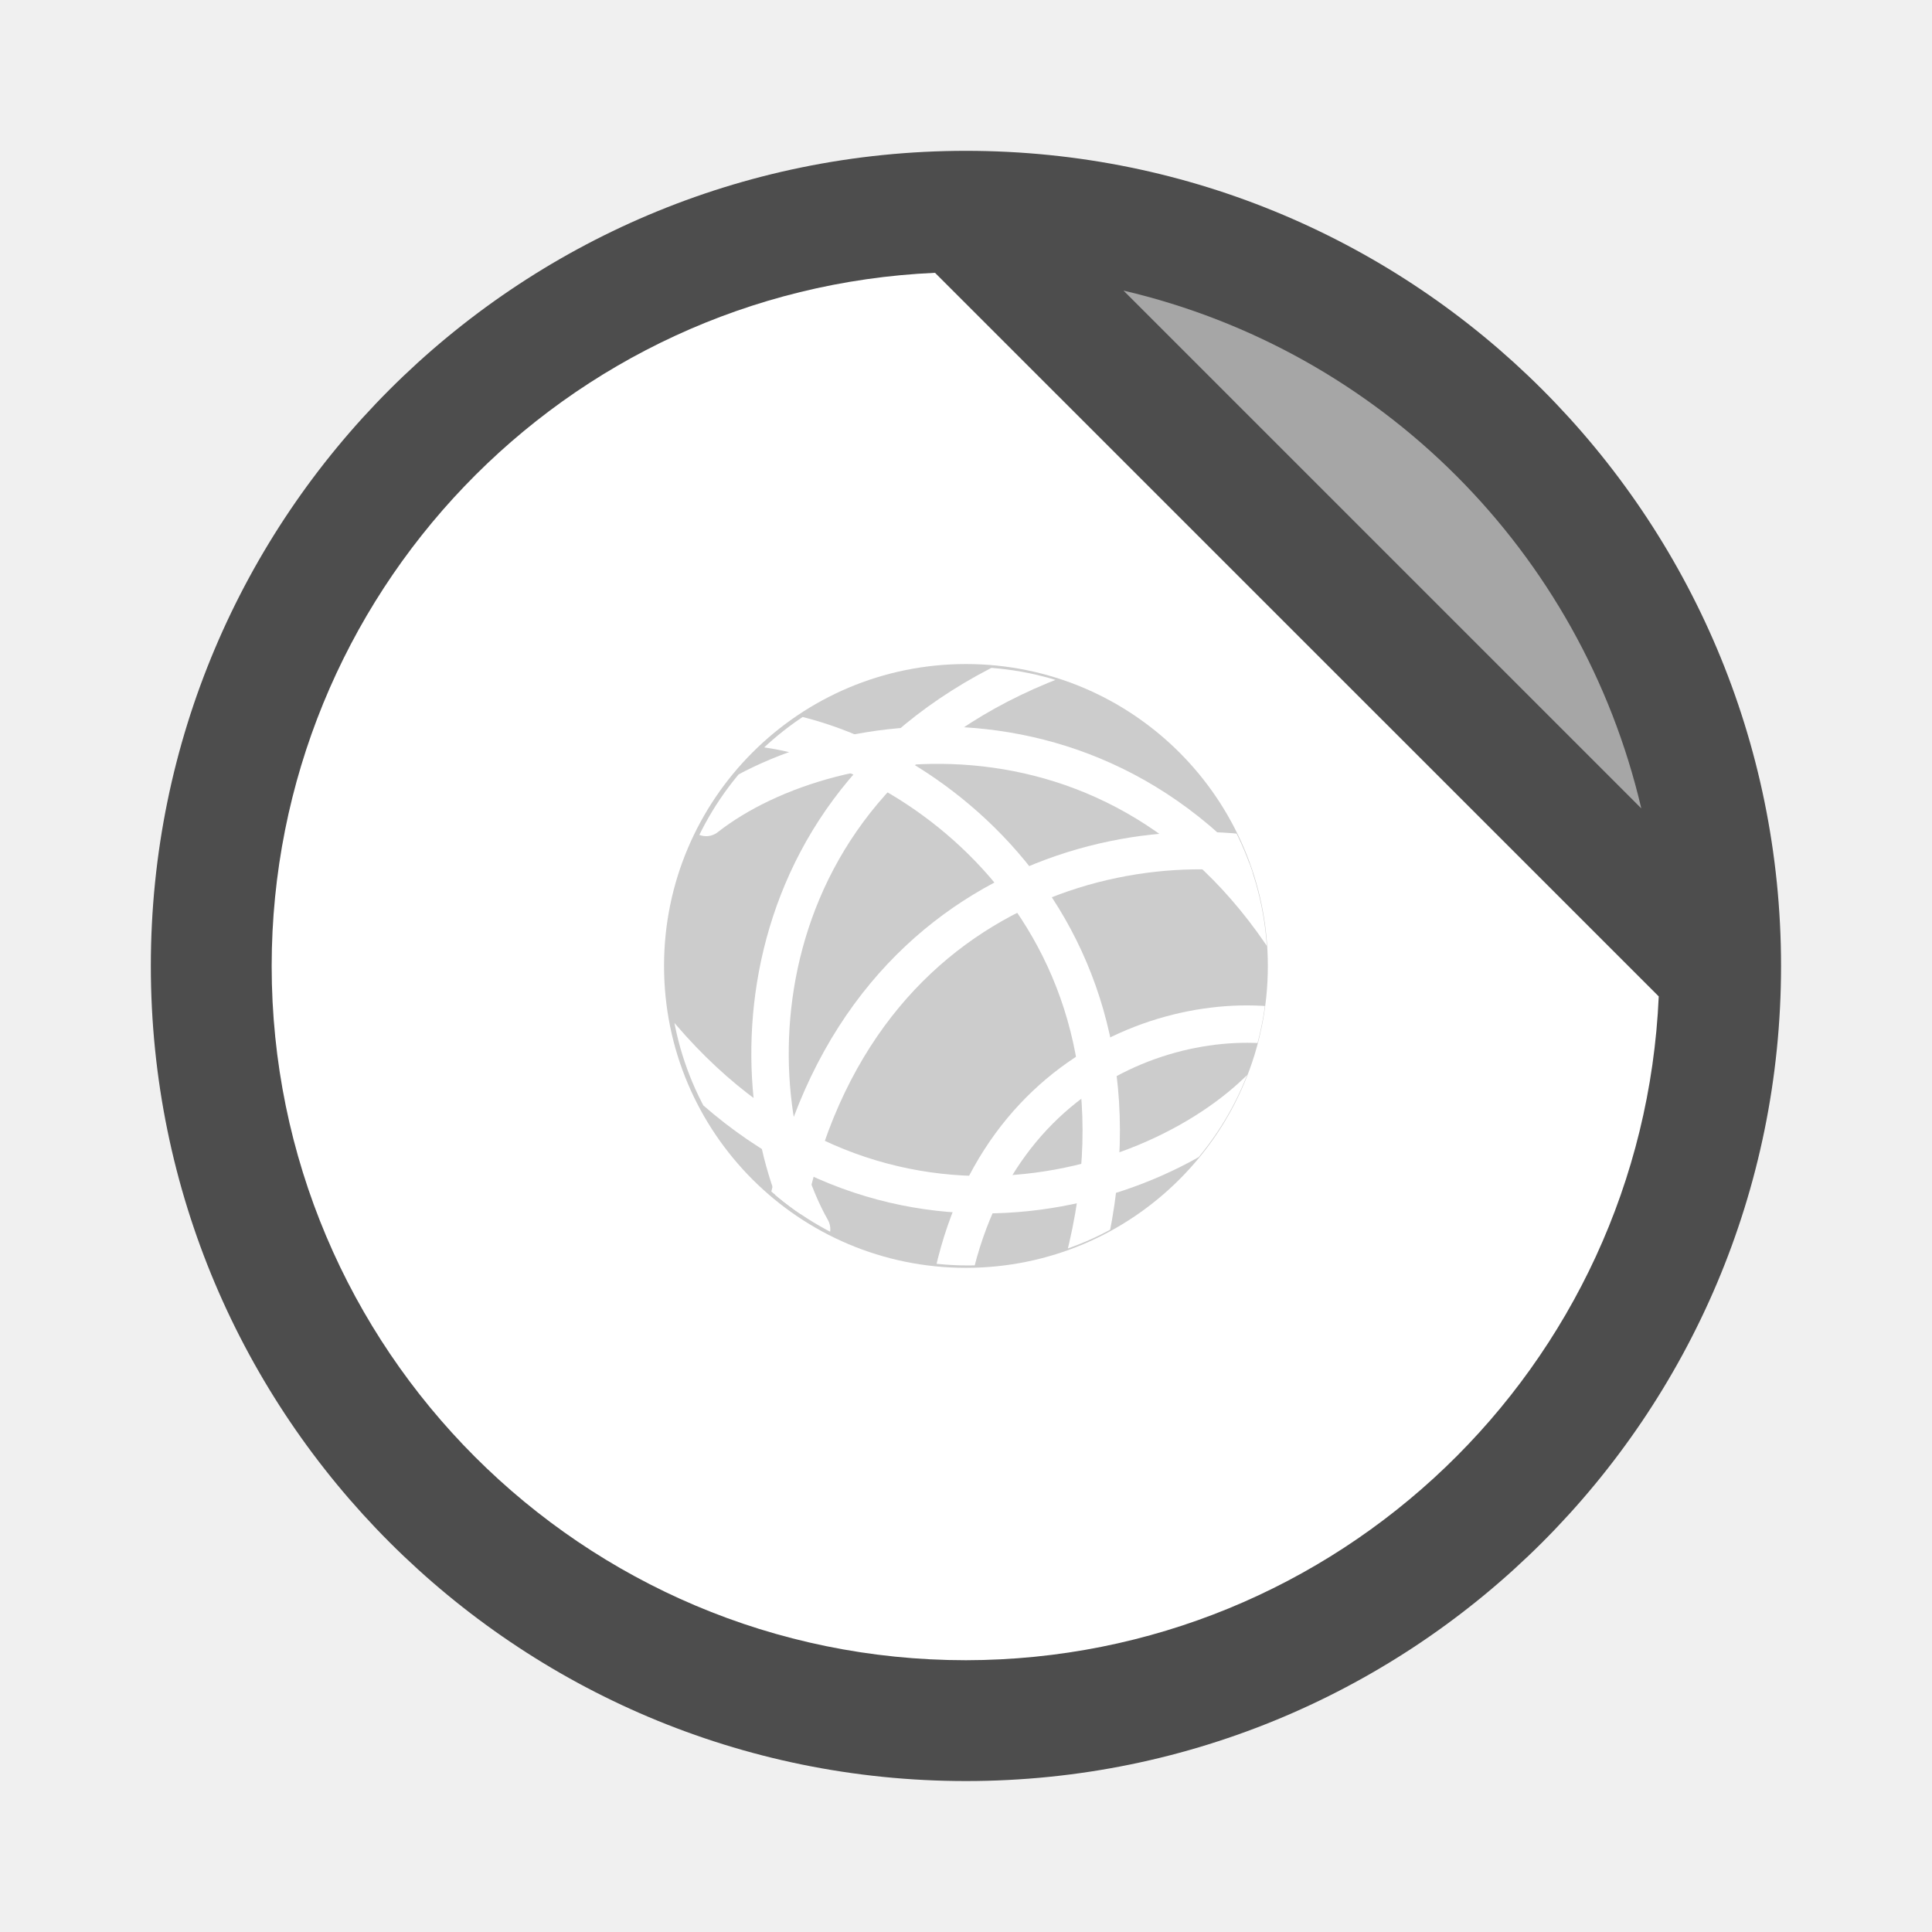
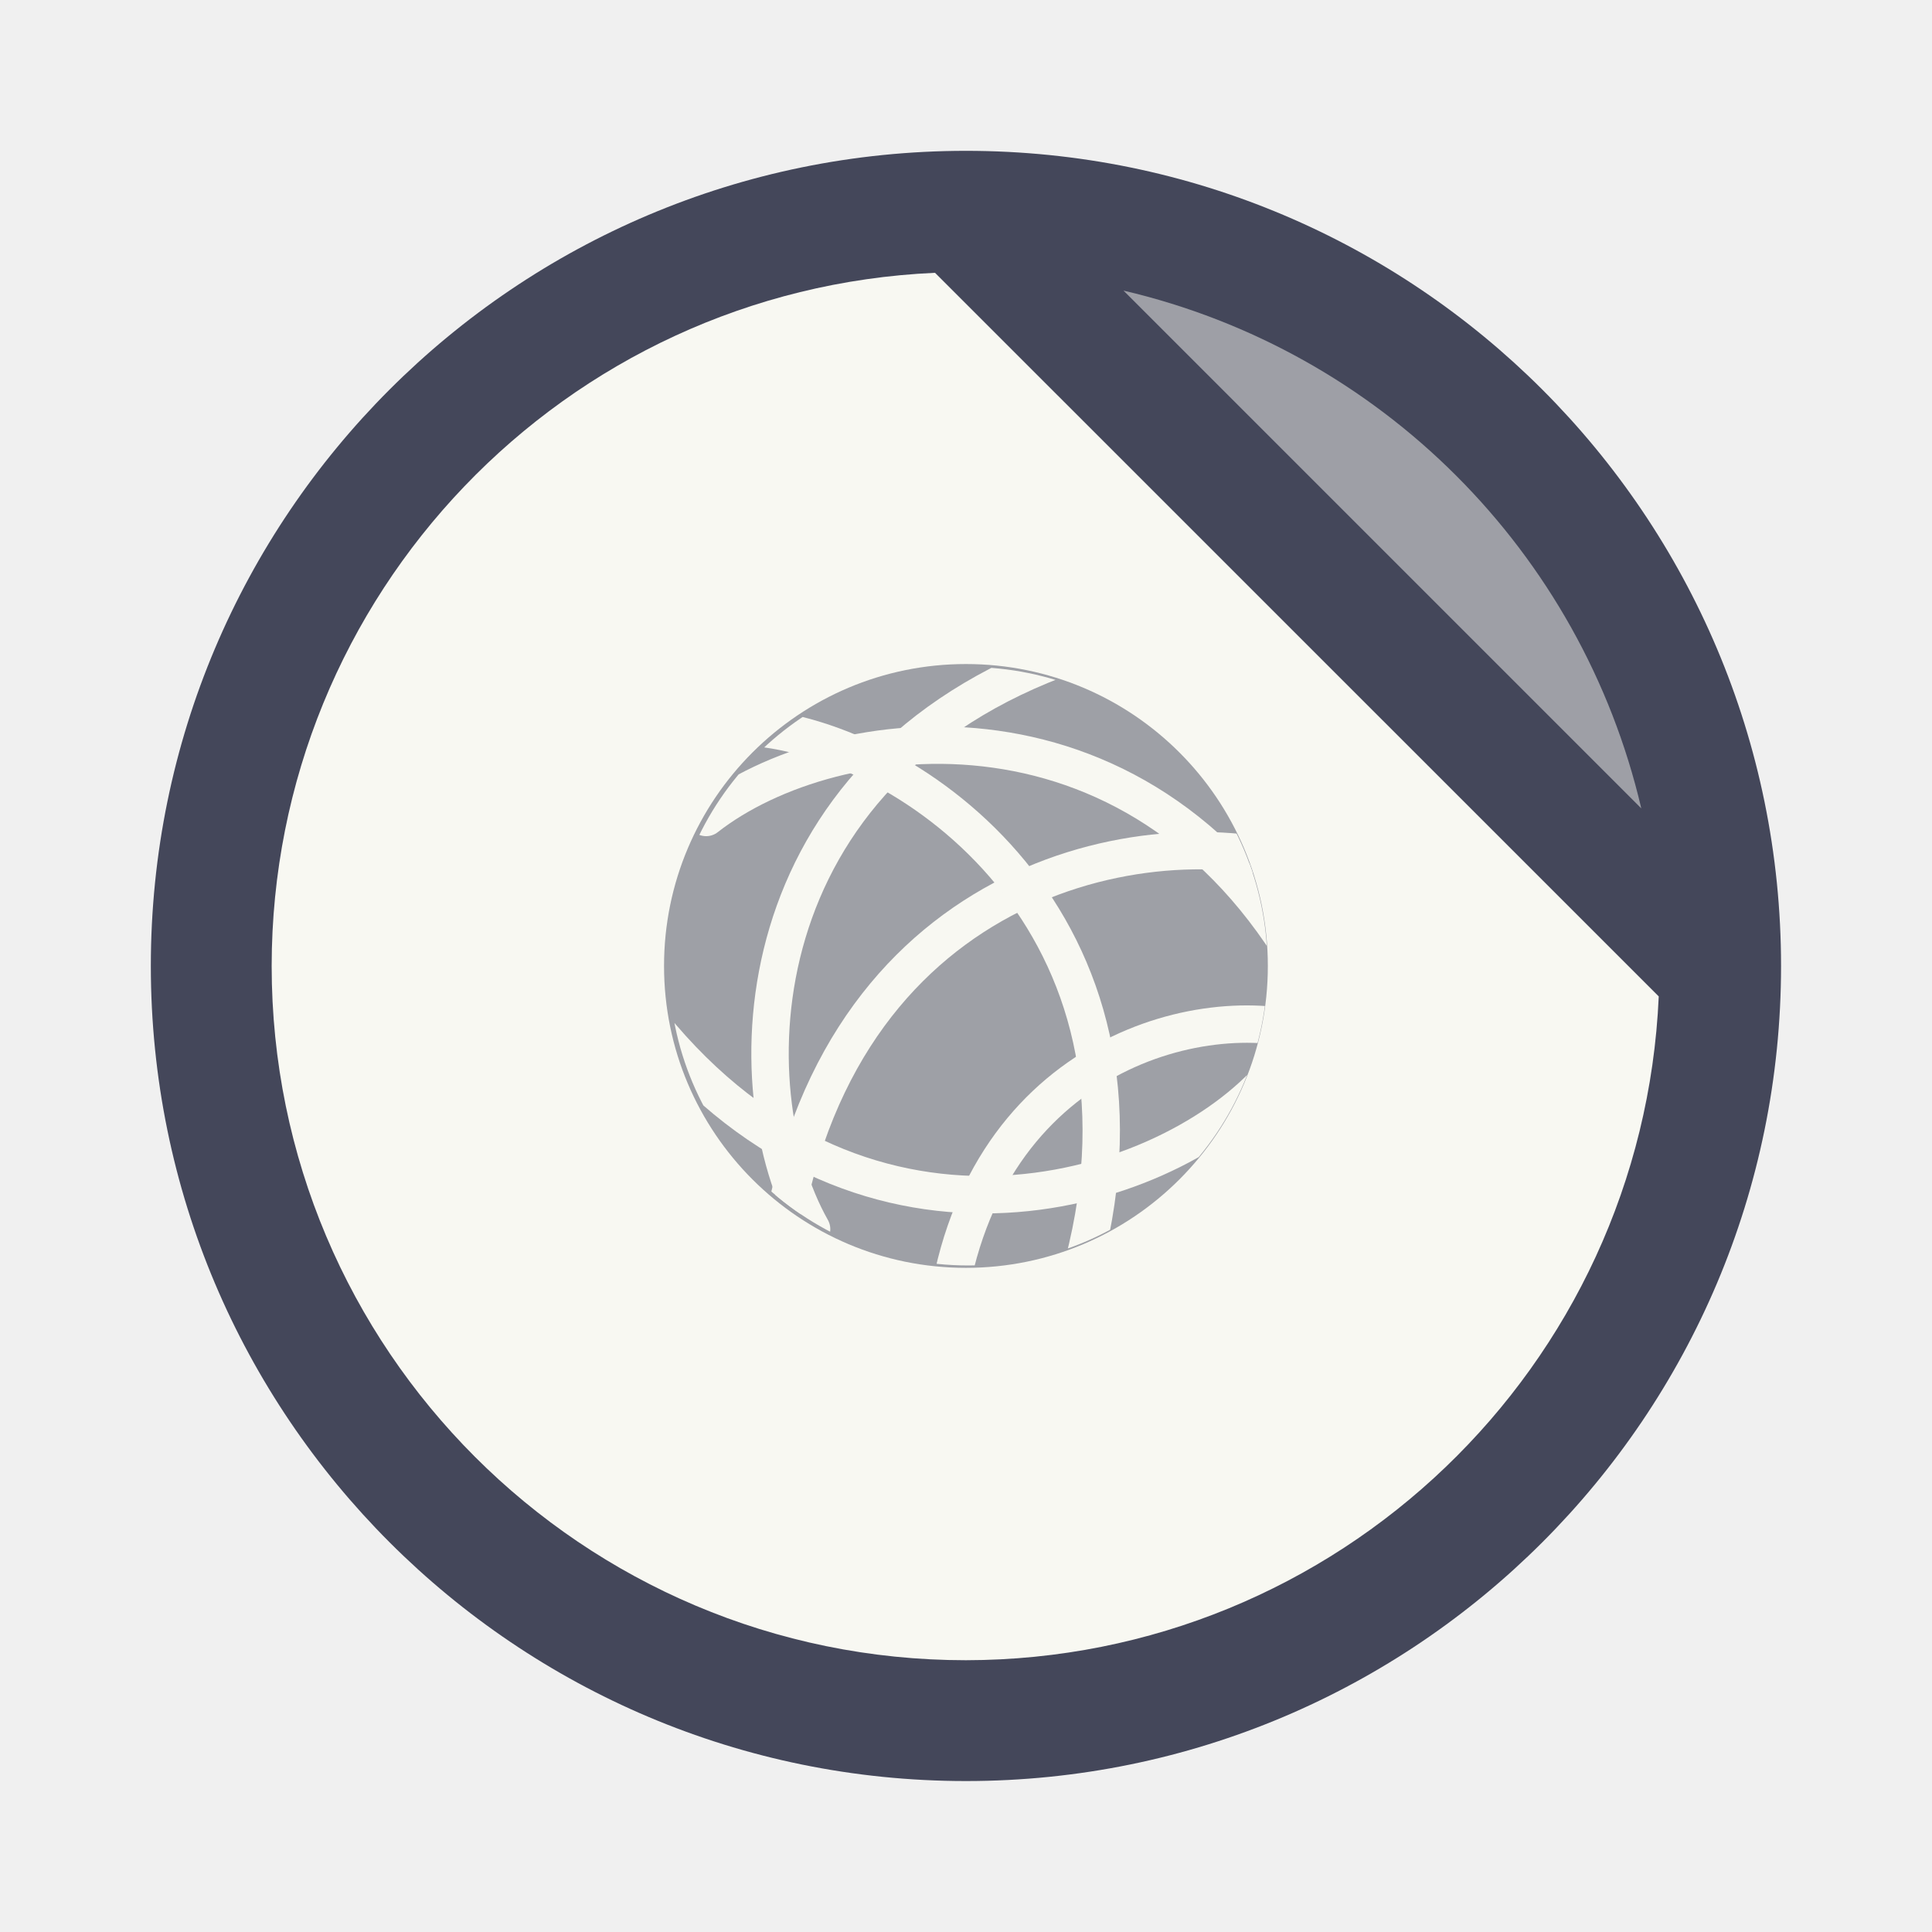
- <svg xmlns="http://www.w3.org/2000/svg" width="64" height="64" version="1.1" viewBox="0 0 16.933 16.933">
-   <defs>
+ <svg xmlns="http://www.w3.org/2000/svg" width="64" height="64" version="1.1" viewBox="0 0 16.933 16.933" id="svg17381">
+   <defs id="defs17353">
    <clipPath id="j">
-       <circle transform="translate(-123,-1753.6)" cx="3231.5" cy="891.5" r="6.5" color="#000000" fill="#00a0fc" />
+       <circle transform="translate(-123,-1753.6)" cx="3231.5" cy="891.5" r="6.5" color="#000000" fill="#00a0fc" id="circle17350" />
    </clipPath>
  </defs>
-   <g>
-     <circle cx="8.466" cy="8.466" r="7.144" fill="#4d4d4d" style="paint-order:stroke fill markers" />
-     <path d="m9.847 2.547 4.538 4.538c-0.527-2.252-2.286-4.011-4.538-4.538z" fill="#fff" opacity=".5" stroke-width=".852" style="paint-order:stroke fill markers" />
-     <path d="m8.195 2.391c-3.251 0.145-5.812 2.822-5.814 6.075-1e-7 3.361 2.724 6.085 6.085 6.085 3.254-4e-3 5.929-2.567 6.072-5.818z" fill="#fff" stroke-width=".852" style="paint-order:stroke fill markers" />
+   <g id="g17361">
+     <circle cx="8.466" cy="8.466" r="7.144" fill="#4d4d4d" style="paint-order:stroke fill markers;fill:#44475a" id="circle17355" />
+     <path d="m9.847 2.547 4.538 4.538c-0.527-2.252-2.286-4.011-4.538-4.538z" fill="#fff" opacity=".5" stroke-width=".852" style="paint-order:stroke fill markers;fill:#f8f8f2" id="path17357" />
+     <path d="m8.195 2.391c-3.251 0.145-5.812 2.822-5.814 6.075-1e-7 3.361 2.724 6.085 6.085 6.085 3.254-4e-3 5.929-2.567 6.072-5.818z" fill="#fff" stroke-width=".852" style="paint-order:stroke fill markers;fill:#f8f8f2" id="path17359" />
  </g>
-   <circle cx="8.466" cy="8.466" r="2.646" fill="#ccc" />
-   <g transform="matrix(.40347 0 0 .40347 -1245.7 356.3)" clip-path="url(#j)" fill="none" stroke="#fff" stroke-linecap="round">
-     <path transform="matrix(.45376 0 0 .45376 1718.5 -369.97)" d="m3068.2-1099.5c-15.829 5.575-16.196 20.815-12.408 27.526" clip-path="none" stroke-width="1.791px" />
-     <g stroke-width=".812px">
-       <path d="m3116-861.64c-3.58-6.721-10.441-5.848-13.194-3.691" clip-path="none" />
-       <path d="m3104.6-857.04c1.668-7.43 8.516-8.407 11.742-7.059" clip-path="none" />
-       <path d="m3108-854.37c0.668-5.78 5.563-7.045 8-6.264" clip-path="none" />
-       <path d="m3111-855.64c1.919-7.369-3.721-11.374-7.207-11.652" clip-path="none" />
-       <path d="m3101.4-861.11c4.634 6.043 11.259 4.055 13.621 1.476" clip-path="none" />
+   <circle cx="8.466" cy="8.466" r="2.646" fill="#ccc" id="circle17363" style="fill:#9ea0a6" />
+   <g transform="matrix(.40347 0 0 .40347 -1245.7 356.3)" clip-path="url(#j)" fill="none" stroke="#fff" stroke-linecap="round" id="g17379">
+     <path transform="matrix(.45376 0 0 .45376 1718.5 -369.97)" d="m3068.2-1099.5c-15.829 5.575-16.196 20.815-12.408 27.526" clip-path="none" stroke-width="1.791px" id="path17365" style="stroke:#f8f8f2" />
+     <g stroke-width=".812px" id="g17377">
+       <path d="m3116-861.64c-3.58-6.721-10.441-5.848-13.194-3.691" clip-path="none" id="path17367" style="stroke:#f8f8f2" />
+       <path d="m3104.6-857.04c1.668-7.43 8.516-8.407 11.742-7.059" clip-path="none" id="path17369" style="stroke:#f8f8f2" />
+       <path d="m3108-854.37c0.668-5.78 5.563-7.045 8-6.264" clip-path="none" id="path17371" style="stroke:#f8f8f2" />
+       <path d="m3111-855.64c1.919-7.369-3.721-11.374-7.207-11.652" clip-path="none" id="path17373" style="stroke:#f8f8f2" />
+       <path d="m3101.4-861.11c4.634 6.043 11.259 4.055 13.621 1.476" clip-path="none" id="path17375" style="stroke:#f8f8f2" />
    </g>
  </g>
</svg>
